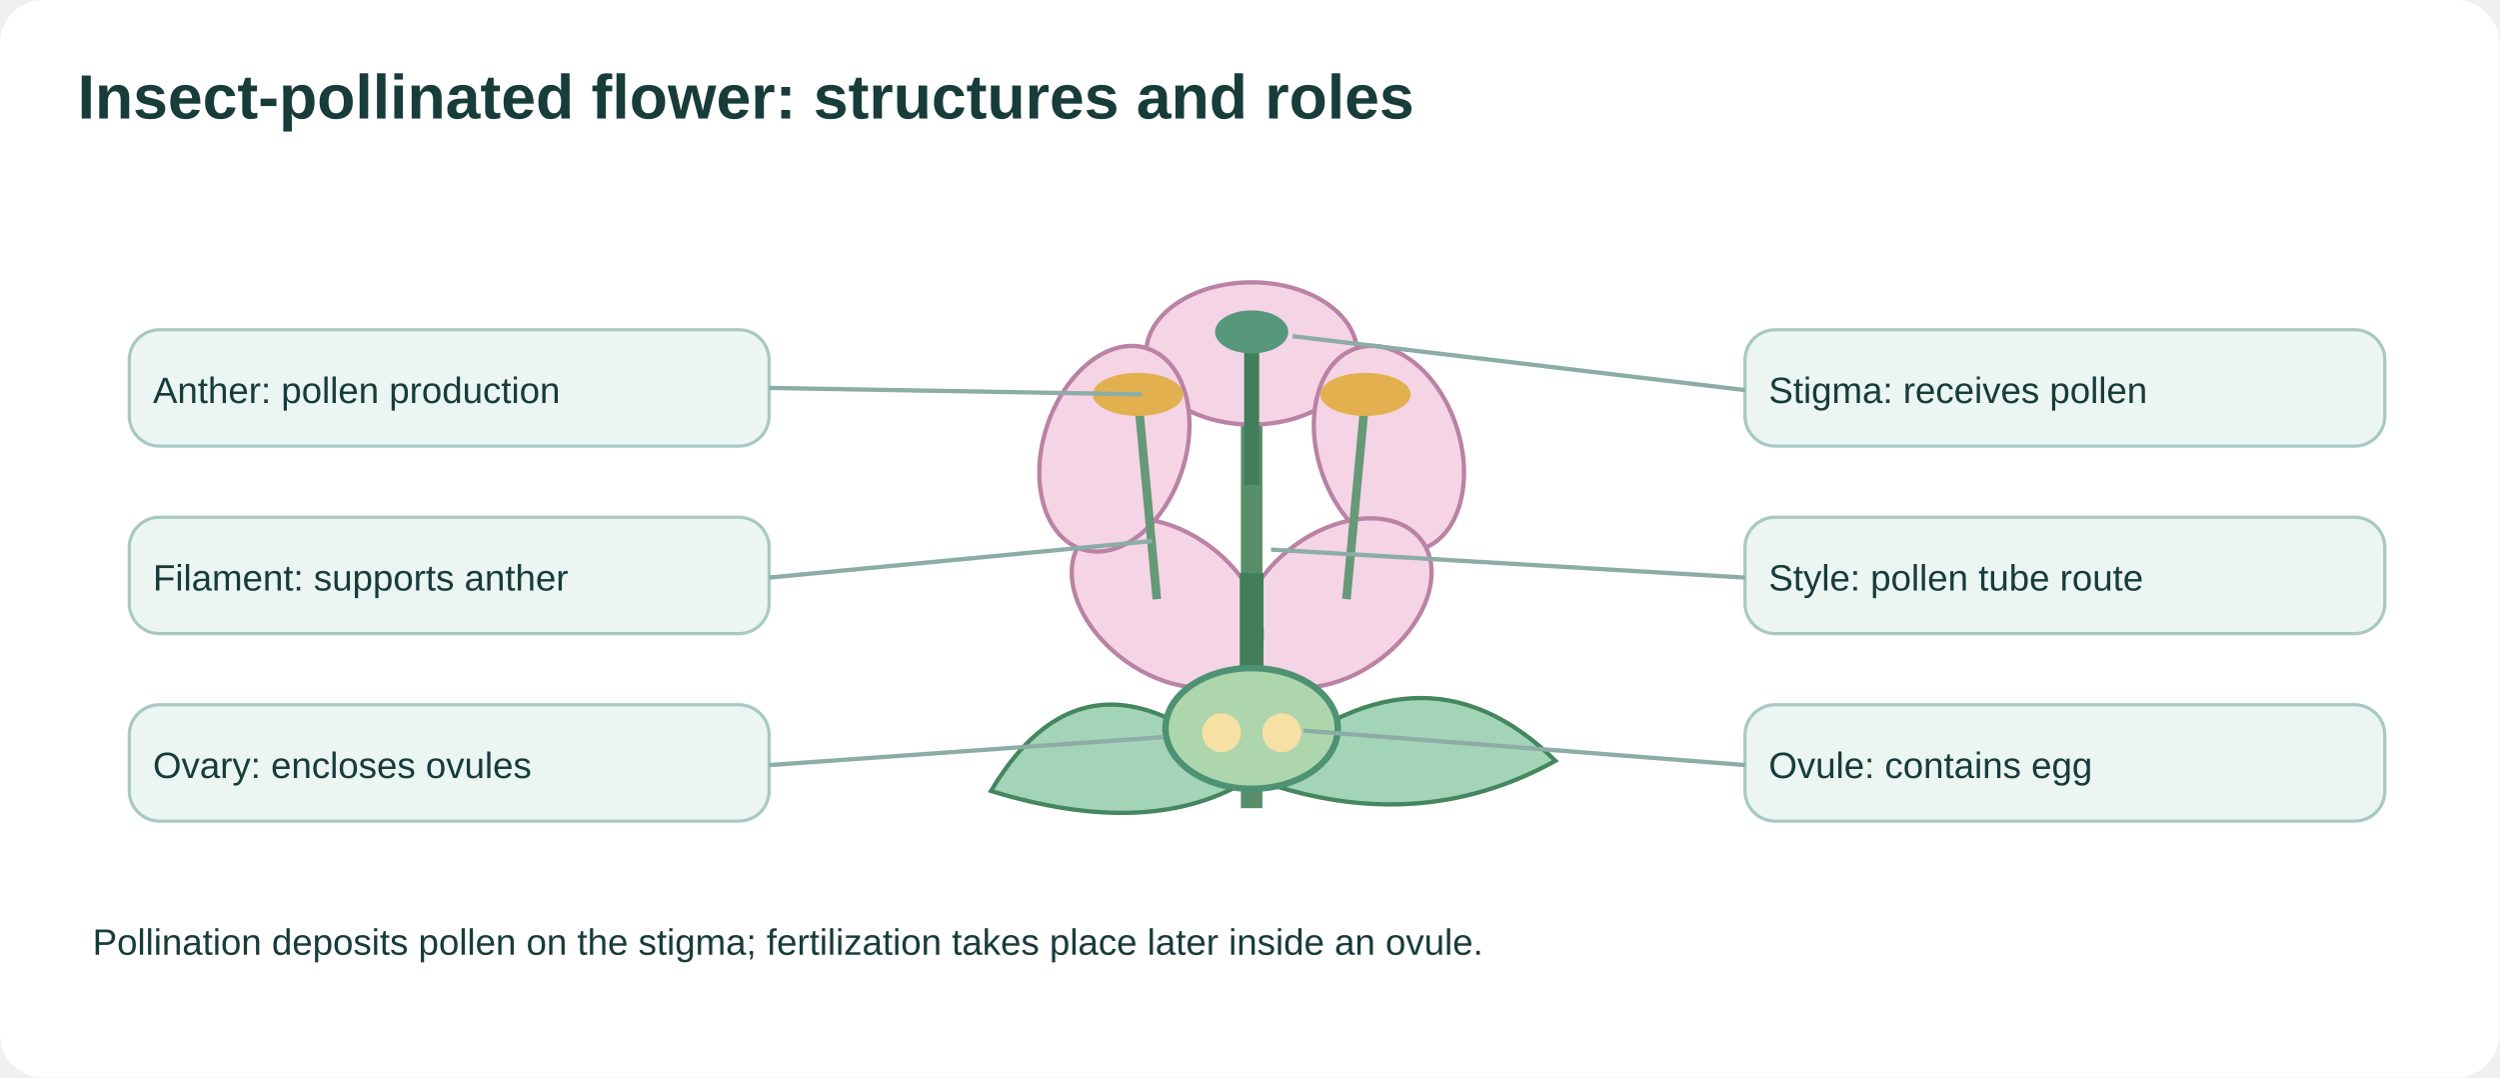
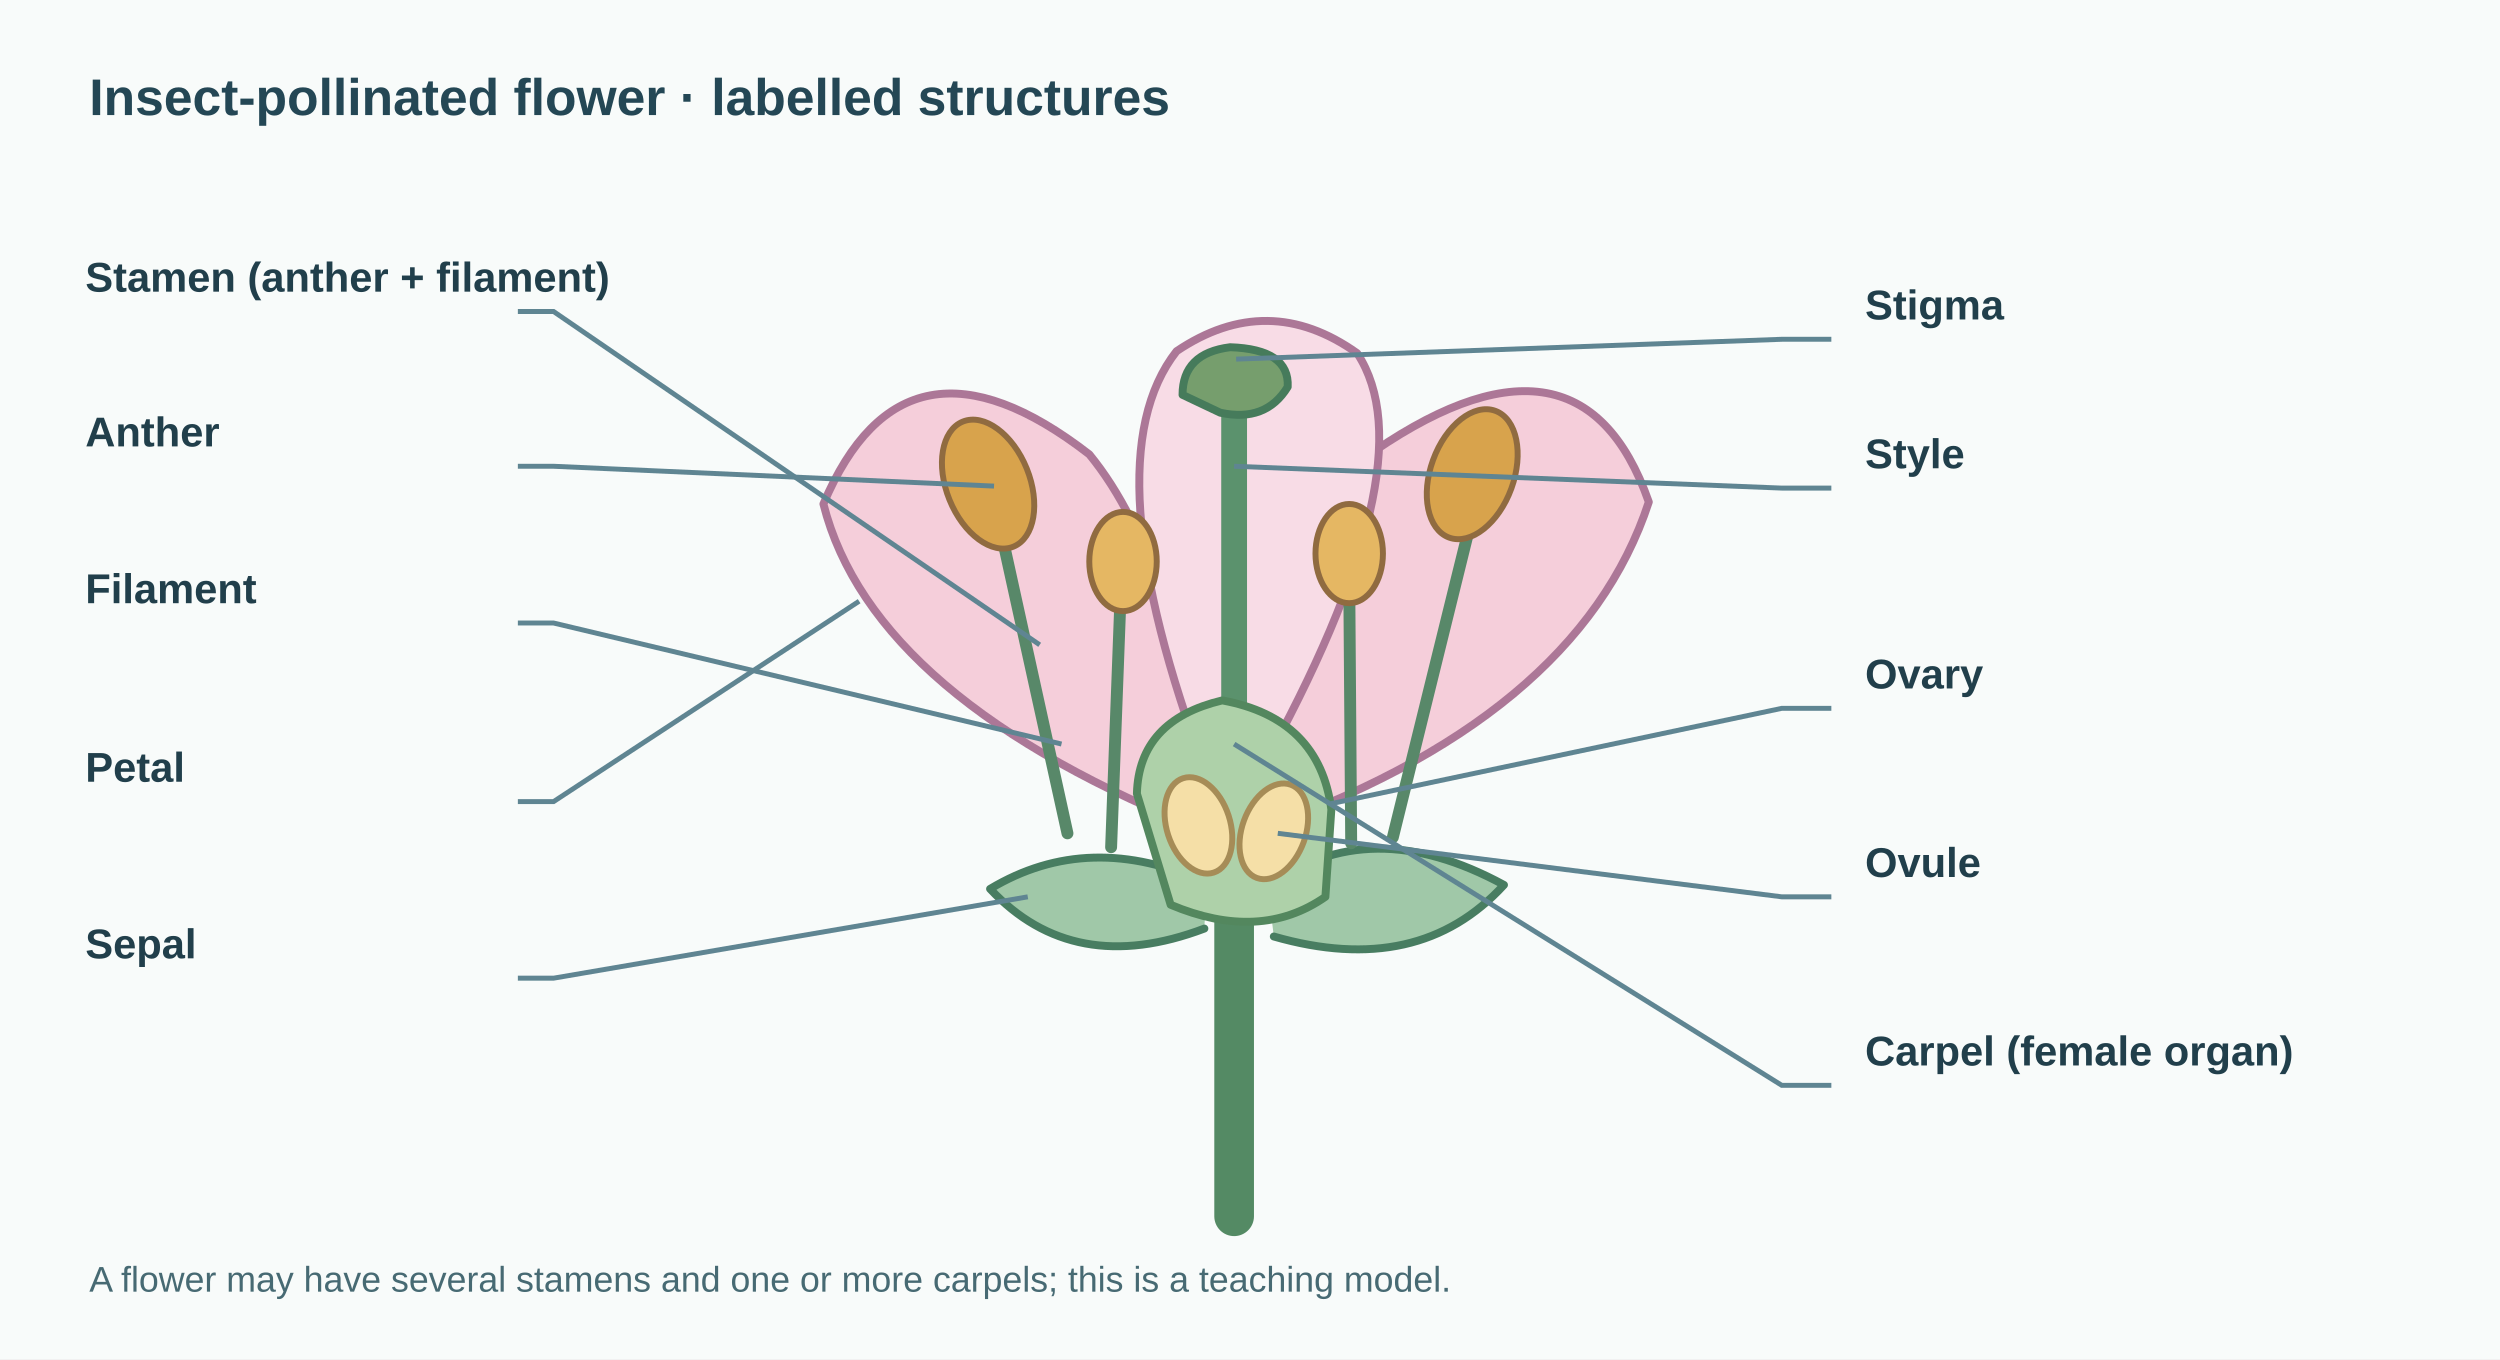
- <svg xmlns="http://www.w3.org/2000/svg" viewBox="0 0 1160 500" role="img" aria-label="Insect-pollinated flower: structures and roles">
-   <defs>
-     <marker id="arr" markerWidth="10" markerHeight="8" refX="9" refY="4" orient="auto">
-       <path d="M0 0L10 4L0 8Z" fill="#317a75" />
-     </marker>
-   </defs>
-   <rect width="1160" height="500" fill="#fff" rx="20" />
-   <text x="36" y="55" font-family="Arial, sans-serif" font-size="29" font-weight="700" fill="#173c3a">Insect-pollinated flower: structures and roles</text>
-   <path d="M581 375L581 181" stroke="#578e68" stroke-width="10" />
-   <path d="M581 361Q506 290 460 367Q535 390 581 361M581 361Q659 291 722 353Q657 389 581 361" fill="#a4d4b7" stroke="#44865e" stroke-width="2" />
-   <ellipse cx="581" cy="164" rx="49" ry="33" fill="#f5d4e6" stroke="#ba82a4" stroke-width="2" transform="rotate(0 581 164)" />
-   <ellipse cx="644.721" cy="208.223" rx="49" ry="33" fill="#f5d4e6" stroke="#ba82a4" stroke-width="2" transform="rotate(72 644.7208 208.2229)" />
-   <ellipse cx="620.382" cy="279.777" rx="49" ry="33" fill="#f5d4e6" stroke="#ba82a4" stroke-width="2" transform="rotate(144 620.3816 279.7771)" />
-   <ellipse cx="541.618" cy="279.777" rx="49" ry="33" fill="#f5d4e6" stroke="#ba82a4" stroke-width="2" transform="rotate(216 541.6184 279.7771)" />
-   <ellipse cx="517.279" cy="208.223" rx="49" ry="33" fill="#f5d4e6" stroke="#ba82a4" stroke-width="2" transform="rotate(288 517.2792 208.2229)" />
-   <path d="M581 225V155" stroke="#417e59" stroke-width="7" />
-   <ellipse cx="581" cy="154" rx="17" ry="10" fill="#57977b" />
-   <path d="M581 266V330" stroke="#417e59" stroke-width="11" />
-   <ellipse cx="581" cy="338" rx="40" ry="28" fill="#aed6ac" stroke="#4e9274" stroke-width="3" />
-   <circle cx="567" cy="340" r="9" fill="#f6e1a5" />
-   <circle cx="595" cy="340" r="9" fill="#f6e1a5" />
-   <path d="M537 278L528.2 184" stroke="#659977" stroke-width="4" />
-   <ellipse cx="528.2" cy="183" rx="21" ry="10" fill="#e3b050" />
-   <path d="M625 278L633.8 184" stroke="#659977" stroke-width="4" />
-   <ellipse cx="633.8" cy="183" rx="21" ry="10" fill="#e3b050" />
-   <rect x="60" y="153" width="297" height="54" rx="14" fill="#ebf5f2" stroke="#a7c9c2" stroke-width="1.5" />
-   <text x="71" y="187" font-family="Arial, sans-serif" font-size="17" font-weight="400" fill="#173c3a">Anther: pollen production</text>
-   <rect x="60" y="240" width="297" height="54" rx="14" fill="#ebf5f2" stroke="#a7c9c2" stroke-width="1.5" />
-   <text x="71" y="274" font-family="Arial, sans-serif" font-size="17" font-weight="400" fill="#173c3a">Filament: supports anther</text>
-   <rect x="60" y="327" width="297" height="54" rx="14" fill="#ebf5f2" stroke="#a7c9c2" stroke-width="1.5" />
-   <text x="71" y="361" font-family="Arial, sans-serif" font-size="17" font-weight="400" fill="#173c3a">Ovary: encloses ovules</text>
-   <rect x="810" y="153" width="297" height="54" rx="14" fill="#ebf5f2" stroke="#a7c9c2" stroke-width="1.5" />
-   <text x="821" y="187" font-family="Arial, sans-serif" font-size="17" font-weight="400" fill="#173c3a">Stigma: receives pollen</text>
-   <rect x="810" y="240" width="297" height="54" rx="14" fill="#ebf5f2" stroke="#a7c9c2" stroke-width="1.5" />
-   <text x="821" y="274" font-family="Arial, sans-serif" font-size="17" font-weight="400" fill="#173c3a">Style: pollen tube route</text>
-   <rect x="810" y="327" width="297" height="54" rx="14" fill="#ebf5f2" stroke="#a7c9c2" stroke-width="1.5" />
-   <text x="821" y="361" font-family="Arial, sans-serif" font-size="17" font-weight="400" fill="#173c3a">Ovule: contains egg</text>
-   <path d="M357 180L530 183M357 268L535 251M357 355L540 342M810 181L600 156M810 268L590 255M810 355L605 339" stroke="#8baca7" fill="none" stroke-width="2" />
-   <text x="43" y="443" font-family="Arial, sans-serif" font-size="17" font-weight="400" fill="#173c3a">Pollination deposits pollen on the stigma; fertilization takes place later inside an ovule.</text>
+ <svg xmlns="http://www.w3.org/2000/svg" viewBox="0 0 1260 685" role="img" aria-labelledby="title desc">
+   <rect width="1260" height="685" fill="#f8fbfa" />
+   <text x="45" y="58" font-family="Arial,sans-serif" font-size="26" font-weight="700" fill="#244755">Insect-pollinated flower · labelled structures</text>
+   <g stroke-linejoin="round" stroke-linecap="round">
+     <path d="M610 420Q440 353 415 254Q456 157 549 229Q595 285 610 420Z" fill="#f5ceda" stroke="#ac7797" stroke-width="4" />
+     <path d="M630 420Q795 363 831 253Q796 153 686 232Q641 294 630 420Z" fill="#f5ceda" stroke="#ac7797" stroke-width="4" />
+     <path d="M608 390Q549 233 593 177Q639 146 684 178Q721 234 635 389Z" fill="#f8dce6" stroke="#ac7797" stroke-width="4" />
+     <path d="M608 445Q549 418 499 448Q541 493 607 468M639 447Q690 409 758 446Q715 493 642 472" fill="#a0c8a8" stroke="#487d61" stroke-width="4" />
+     <path d="M622 462L622 613" stroke="#548a64" stroke-width="20" fill="none" />
+     <path d="M538 420L503 261M702 422L744 252M560 427L565 294M681 425L680 290" stroke="#588869" stroke-width="6" fill="none" />
+     <ellipse cx="498" cy="244" rx="21" ry="34" fill="#d8a34c" stroke="#906b40" stroke-width="3" transform="rotate(-22 498 244)" />
+     <ellipse cx="742" cy="239" rx="21" ry="34" fill="#d8a34c" stroke="#906b40" stroke-width="3" transform="rotate(20 742 239)" />
+     <ellipse cx="566" cy="283" rx="17" ry="25" fill="#e5b763" stroke="#906b40" stroke-width="3" />
+     <ellipse cx="680" cy="279" rx="17" ry="25" fill="#e5b763" stroke="#906b40" stroke-width="3" />
+     <path d="M622 420L622 210" stroke="#5b926d" stroke-width="13" fill="none" />
+     <path d="M596 199Q596 178 620 175Q650 176 649 195Q638 213 615 208Z" fill="#769e6d" stroke="#467b5b" stroke-width="4" />
+     <path d="M573 400Q574 363 616 353Q665 362 671 408L668 452Q635 475 590 456Z" fill="#aed1a9" stroke="#53875e" stroke-width="4" />
+     <ellipse cx="604" cy="416" rx="16" ry="25" fill="#f5dfa7" stroke="#a68c57" stroke-width="3" transform="rotate(-18 604 416)" />
+     <ellipse cx="642" cy="419" rx="16" ry="25" fill="#f5dfa7" stroke="#a68c57" stroke-width="3" transform="rotate(20 642 419)" />
+   </g>
+   <path d="M524 325 L279 157 H261" stroke="#5f8592" stroke-width="2.5" fill="none" />
+   <text x="43" y="147" font-size="21" font-weight="600" fill="#213f4b" font-family="Arial,sans-serif">Stamen (anther + filament)</text>
+   <path d="M501 245 L279 235 H261" stroke="#5f8592" stroke-width="2.5" fill="none" />
+   <text x="43" y="225" font-size="21" font-weight="600" fill="#213f4b" font-family="Arial,sans-serif">Anther</text>
+   <path d="M535 375 L279 314 H261" stroke="#5f8592" stroke-width="2.5" fill="none" />
+   <text x="43" y="304" font-size="21" font-weight="600" fill="#213f4b" font-family="Arial,sans-serif">Filament</text>
+   <path d="M433 303 L279 404 H261" stroke="#5f8592" stroke-width="2.5" fill="none" />
+   <text x="43" y="394" font-size="21" font-weight="600" fill="#213f4b" font-family="Arial,sans-serif">Petal</text>
+   <path d="M518 452 L279 493 H261" stroke="#5f8592" stroke-width="2.5" fill="none" />
+   <text x="43" y="483" font-size="21" font-weight="600" fill="#213f4b" font-family="Arial,sans-serif">Sepal</text>
+   <path d="M623 181 L898 171 H923" stroke="#5f8592" stroke-width="2.5" fill="none" />
+   <text x="940" y="161" font-size="21" font-weight="600" fill="#213f4b" font-family="Arial,sans-serif">Stigma</text>
+   <path d="M622 235 L898 246 H923" stroke="#5f8592" stroke-width="2.5" fill="none" />
+   <text x="940" y="236" font-size="21" font-weight="600" fill="#213f4b" font-family="Arial,sans-serif">Style</text>
+   <path d="M671 405 L898 357 H923" stroke="#5f8592" stroke-width="2.5" fill="none" />
+   <text x="940" y="347" font-size="21" font-weight="600" fill="#213f4b" font-family="Arial,sans-serif">Ovary</text>
+   <path d="M644 420 L898 452 H923" stroke="#5f8592" stroke-width="2.5" fill="none" />
+   <text x="940" y="442" font-size="21" font-weight="600" fill="#213f4b" font-family="Arial,sans-serif">Ovule</text>
+   <path d="M622 375 L898 547 H923" stroke="#5f8592" stroke-width="2.5" fill="none" />
+   <text x="940" y="537" font-size="21" font-weight="600" fill="#213f4b" font-family="Arial,sans-serif">Carpel (female organ)</text>
+   <text x="45" y="651" font-size="18" font-family="Arial,sans-serif" fill="#476a73">A flower may have several stamens and one or more carpels; this is a teaching model.</text>
</svg>
